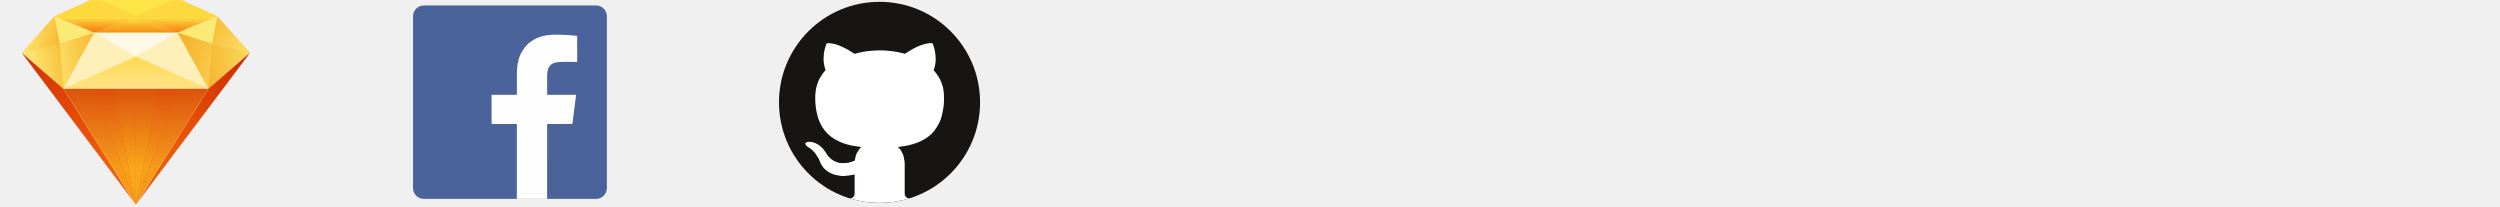
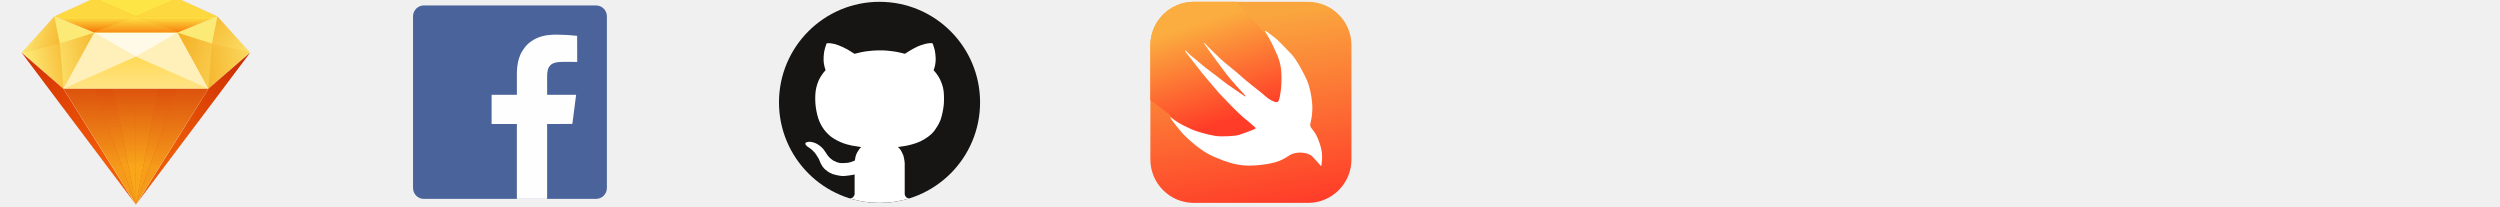
<svg xmlns="http://www.w3.org/2000/svg" width="1380px" height="114px" viewBox="0 0 1380 114" version="1.1">
  <defs>
    <linearGradient x1="50%" y1="227.264%" x2="50%" y2="0%" id="linearGradient-1">
      <stop stop-color="#BAB6B6" offset="0%" />
      <stop stop-color="#362C2C" offset="100%" />
    </linearGradient>
    <linearGradient x1="134.574%" y1="50%" x2="-9.55%" y2="19.28%" id="linearGradient-2">
      <stop stop-color="#CAC8C8" offset="0%" />
      <stop stop-color="#5A4F4F" offset="100%" />
    </linearGradient>
    <linearGradient x1="110.992%" y1="58.427%" x2="-17.392%" y2="30.12%" id="linearGradient-3">
      <stop stop-color="#E9E9E9" offset="0%" />
      <stop stop-color="#705454" offset="100%" />
    </linearGradient>
    <linearGradient x1="100%" y1="50%" x2="-14.812%" y2="76.896%" id="linearGradient-4">
      <stop stop-color="#D4CECE" offset="0%" />
      <stop stop-color="#554343" offset="100%" />
    </linearGradient>
    <linearGradient x1="214.156%" y1="94.552%" x2="0%" y2="7.921%" id="linearGradient-5">
      <stop stop-color="#CAC8C8" offset="0%" />
      <stop stop-color="#473D3D" offset="100%" />
    </linearGradient>
    <linearGradient x1="191.651%" y1="25.015%" x2="-45.546%" y2="50%" id="linearGradient-6">
      <stop stop-color="#E9E9E9" offset="0%" />
      <stop stop-color="#393232" offset="100%" />
    </linearGradient>
    <linearGradient x1="130.642%" y1="116.549%" x2="-19.066%" y2="20.993%" id="linearGradient-7">
      <stop stop-color="#D4CECE" offset="0%" />
      <stop stop-color="#625353" offset="100%" />
    </linearGradient>
    <linearGradient x1="50%" y1="0%" x2="50%" y2="100%" id="linearGradient-8">
      <stop stop-color="#D5D4D4" offset="0%" />
      <stop stop-color="#2C2727" offset="100%" />
    </linearGradient>
    <linearGradient x1="50%" y1="0%" x2="50%" y2="100%" id="linearGradient-9">
      <stop stop-color="#D5D4D4" offset="0%" />
      <stop stop-color="#1C1616" offset="100%" />
    </linearGradient>
    <linearGradient x1="50%" y1="0%" x2="50%" y2="100%" id="linearGradient-10">
      <stop stop-color="#DBD8D8" offset="0%" />
      <stop stop-color="#4D3F3F" offset="100%" />
    </linearGradient>
    <linearGradient x1="0%" y1="67.889%" x2="0%" y2="-28.647%" id="linearGradient-11">
      <stop stop-color="#DAD9D9" offset="0%" />
      <stop stop-color="#514949" offset="100%" />
    </linearGradient>
    <linearGradient x1="0%" y1="66.321%" x2="0%" y2="-27.664%" id="linearGradient-12">
      <stop stop-color="#E0DFDF" offset="0%" />
      <stop stop-color="#4C4141" offset="100%" />
    </linearGradient>
    <linearGradient x1="0%" y1="67.543%" x2="0%" y2="-27.437%" id="linearGradient-13">
      <stop stop-color="#E9E9E9" offset="0%" />
      <stop stop-color="#4C4545" offset="100%" />
    </linearGradient>
    <linearGradient x1="100%" y1="0%" x2="26.901%" y2="74.186%" id="linearGradient-14">
      <stop stop-color="#7A6969" offset="0%" />
      <stop stop-color="#DCC9C9" offset="100%" />
    </linearGradient>
    <linearGradient x1="34.146%" y1="63.532%" x2="100%" y2="0%" id="linearGradient-15">
      <stop stop-color="#CAC6C6" offset="0%" />
      <stop stop-color="#655B5B" offset="100%" />
+     </linearGradient>
+     <linearGradient x1="66.575%" y1="5.001%" x2="81.452%" y2="98.325%" id="linearGradient-16">
+       <stop stop-color="#FAA63E" offset="0%" />
+       <stop stop-color="#FF3D29" offset="100%" />
+     </linearGradient>
+     <linearGradient x1="35.075%" y1="16.017%" x2="57.687%" y2="87.81%" id="linearGradient-17">
+       <stop stop-color="#FBAD3F" offset="0%" />
+       <stop stop-color="#FF3C28" offset="100%" />
    </linearGradient>
  </defs>
  <g id="All" stroke="none" stroke-width="1" fill="none" fill-rule="evenodd">
    <g id="All_logo">
      <g id="sketch" transform="translate(12, -1)">
        <g id="layer-1">
          <polygon id="Rectangle-1" fill="#FFE898" points="40 19 86 19 103 50 23 50" />
          <polygon id="Rectangle-2" fill="#F8CA4A" points="18 10 40 19 23 50 0 30" />
          <polygon id="Rectangle-2-Copy" fill="#F8CA4A" transform="translate(106, 30) scale(-1, 1) translate(-106, -30) " points="104 10 126 19 109 50 86 30" />
          <polygon id="Polygon-1" fill="#FAB32A" points="86 8.8817842e-16 108 10 86 19 40 19 18 10 40 8.8817842e-16" />
          <polygon id="Polygon-2" fill="#D33A04" points="0 30.159 23 50 63 114" />
          <polygon id="Polygon-2-Copy" fill="#D33A04" transform="translate(94.5, 72.07952) scale(-1, 1) translate(-94.5, -72.07952) " points="63 30.159 86 50 126 114" />
          <polygon id="Polygon-2-Copy-2" fill="#DE5B0F" transform="translate(63.006, 82) scale(-1, 1) translate(-63.006, -82) " points="23.012 50 103 50 63.012 114" />
        </g>
        <g id="layer-2" style="mix-blend-mode: overlay;">
          <g id="A" transform="translate(23, 19)">
            <polygon id="Polygon-5" fill="#ABA8A8" points="17 0 40 13.27 0 31" />
            <polygon id="Polygon-5-Copy" fill="#ABA8A8" transform="translate(60, 15.5) scale(-1, 1) translate(-60, -15.5) " points="57 0 80 13.27 40 31" />
            <polygon id="Polygon-5-Copy-2" fill="#E2E2E2" transform="translate(40, 6.634863) scale(-1, 1) translate(-40, -6.634863) " points="63 0 40 13.27 17 0" />
            <polygon id="Polygon-5-Copy-3" fill="url(#linearGradient-1)" transform="translate(40, 22.13486) scale(-1, 1) translate(-40, -22.13486) " points="80 31 40 13.27 0 31" />
          </g>
          <g id="B" transform="translate(0, 10)">
            <polygon id="Polygon-5-Copy-4" fill="url(#linearGradient-2)" transform="translate(30.5, 24.5) scale(-1, 1) translate(-30.5, -24.5) " points="38 40 21 9 40 15" />
            <polygon id="Polygon-5-Copy-5" fill="url(#linearGradient-3)" transform="translate(11.5, 27.5) scale(-1, 1) translate(-11.5, -27.5) " points="0 40 23 20 2 15" />
            <polygon id="Polygon-5-Copy-6" fill="url(#linearGradient-4)" transform="translate(10.5, 10) scale(-1, 1) translate(-10.5, -10) " points="3 0 21 20 2.22044605e-16 15" />
            <polygon id="Polygon-5-Copy-7" fill="#CDCDCD" transform="translate(29, 7.5) scale(-1, 1) translate(-29, -7.5) " points="40 0 18 9 37 15" />
          </g>
          <g id="C" transform="translate(106, 30) scale(-1, 1) translate(-106, -30) translate(86, 10)">
            <polygon id="Polygon-5-Copy-4" fill="url(#linearGradient-5)" transform="translate(30.5, 24.5) scale(-1, 1) translate(-30.5, -24.5) " points="38 40 21 9 40 15" />
            <polygon id="Polygon-5-Copy-5" fill="url(#linearGradient-6)" transform="translate(11.5, 27.5) scale(-1, 1) translate(-11.5, -27.5) " points="0 40 23 20 2 15" />
            <polygon id="Polygon-5-Copy-6" fill="url(#linearGradient-7)" transform="translate(10.5, 10) scale(-1, 1) translate(-10.5, -10) " points="3 0 21 20 2.22044605e-16 15" />
            <polygon id="Polygon-5-Copy-7" fill="#CDCDCD" transform="translate(29, 7.5) scale(-1, 1) translate(-29, -7.5) " points="40 0 18 9 37 15" />
          </g>
          <g id="D" transform="translate(18, 0)">
            <polygon id="Polygon-5-Copy-8" fill="url(#linearGradient-8)" transform="translate(67.5, 14.5) scale(-1, 1) translate(-67.5, -14.5) " points="90 10 67 19 45 10" />
            <polygon id="Polygon-5-Copy-9" fill="#C1C0C0" transform="translate(67.5, 5) scale(-1, 1) translate(-67.5, -5) " points="90 10 67 0 45 10" />
            <polygon id="Polygon-5-Copy-10" fill="#D4D4D4" transform="translate(45, 5) scale(-1, 1) translate(-45, -5) " points="45 10 22 -1.11022302e-16 68 -1.11022302e-16" />
            <polygon id="Polygon-5-Copy-11" fill="#C1C0C0" transform="translate(22.5, 5) scale(-1, 1) translate(-22.5, -5) " points="2.84217095e-14 10 45 10 23 -1.11022302e-16" />
            <polygon id="Polygon-5-Copy-12" fill="url(#linearGradient-9)" transform="translate(22.5, 14.5) scale(-1, 1) translate(-22.5, -14.5) " points="2.84217095e-14 10 45 10 23 19" />
            <polygon id="Polygon-5-Copy-13" fill="url(#linearGradient-10)" transform="translate(45, 14.5) scale(-1, 1) translate(-45, -14.5) " points="45 10 22 19 68 19" />
          </g>
          <g id="E" transform="translate(23, 50)">
            <polygon id="Polygon-5-Copy-14" fill="url(#linearGradient-11)" transform="translate(20, 32) scale(-1, 1) translate(-20, -32) " points="-2.84217094e-14 64 23 0 40 0" />
            <polygon id="Polygon-5-Copy-15" fill="url(#linearGradient-12)" transform="translate(28.5, 32) scale(-1, 1) translate(-28.5, -32) " points="17 64 40 0 29.391 0" />
            <polygon id="Polygon-5-Copy-16" fill="url(#linearGradient-13)" transform="translate(33.80442, 32) scale(-1, 1) translate(-33.80442, -32) " points="27.609 64 27.609 0 40 0" />
            <polygon id="Polygon-5-Copy-19" fill="url(#linearGradient-11)" points="40 64 63 0 80 0" />
            <polygon id="Polygon-5-Copy-18" fill="url(#linearGradient-12)" points="40 64 63 0 52.391 0" />
            <polygon id="Polygon-5-Copy-17" fill="url(#linearGradient-13)" points="40 64 40 0 52.391 0" />
          </g>
          <g id="F" transform="translate(0, 30)">
            <polygon id="Polygon-5-Copy-20" fill="url(#linearGradient-14)" transform="translate(31.5, 42) scale(-1, 1) translate(-31.5, -42) " points="-2.84217094e-14 84 63 0 40 20" />
            <polygon id="Polygon-5-Copy-21" fill="url(#linearGradient-15)" points="63 84 126 0 103 20" />
          </g>
        </g>
      </g>
      <g id="facebook" transform="translate(228, 3)">
        <rect id="Rectangle-4" fill="#4A639A" x="0" y="0" width="107" height="106.79" rx="6" />
        <polygon id="Path-1" fill="#FEFEFE" points="57.313 106.783 57.31 65.444 43.366 65.44 43.364 49.327 57.312 49.326 90.024 49.329 87.938 65.416 74.021 65.445 74.014 106.762" />
        <path d="M74.031,50.333 L74.012,38.977 C74.012,38.977 73.97,35.553 75.027,34.002 C76.083,32.451 76.943,32.097 78.026,31.728 C79.11,31.36 79.318,31.378 81.035,31.216 C82.752,31.053 90.617,31.201 90.617,31.201 L90.579,16.788 C90.579,16.788 84.998,16.201 82.024,16.201 C79.05,16.201 78.924,16.048 77.009,16.162 C75.094,16.276 72.876,16.515 71.023,17.073 C69.17,17.631 67.041,18.453 65.009,19.975 C62.977,21.497 62.282,22.217 60.425,24.99 C58.567,27.764 58.041,30.961 57.795,32.011 C57.55,33.062 57.315,35.611 57.315,37.02 C57.315,38.429 57.319,50.313 57.319,50.313 L74.031,50.333 Z" id="Path-2" fill="#FEFEFE" />
      </g>
      <g id="github" transform="translate(430, 1)">
        <path d="M55.5,111 C86.152,111 111,86.152 111,55.5 C111,24.848 86.152,0 55.5,0 C24.848,0 0,24.848 0,55.5 C0,86.152 24.848,111 55.5,111 Z" id="Oval-1" fill="#161514" />
        <path d="M38.974,108.498 C40.183,108.491 40.768,108.013 40.937,107.807 C41.39,107.25 41.75,106.68 41.75,106.018 L41.75,95.304 C40.98,95.489 39.828,95.718 38.231,95.918 C34.868,96.34 34.584,96.211 31.637,95.635 C28.69,95.059 27.097,93.864 25.676,92.698 C24.255,91.531 23.618,90.298 23.073,89.284 C22.528,88.271 22.216,87.01 21.84,86.451 C21.464,85.893 20.221,83.801 19.768,83.304 C19.315,82.806 18.074,81.469 17.215,80.936 C16.356,80.404 15.07,79.497 14.82,79.02 C14.57,78.543 14.488,78.543 14.596,78.064 C14.704,77.585 15.287,77.452 16.37,77.284 C17.452,77.116 19.669,77.658 20.98,78.439 C22.292,79.22 24.165,80.54 25.306,82.449 C26.447,84.357 27.322,85.373 27.696,85.776 C28.07,86.179 29.279,87.235 29.946,87.608 C30.612,87.98 32.782,89.022 34.115,89.022 C35.448,89.022 35.988,89.068 37.646,88.899 C39.304,88.731 40.476,88.152 41.631,87.717 C41.713,87.687 41.796,87.656 41.881,87.627 C41.952,87.044 42.044,86.485 42.141,86.075 C42.347,85.205 42.386,84.126 44.152,81.573 C44.564,80.976 44.979,80.526 45.394,80.181 C45.074,80.132 41.298,79.555 40.251,79.363 C39.158,79.161 36.065,78.42 33.748,77.35 C31.431,76.28 29.336,75.026 28.134,73.977 C26.932,72.928 25.155,71.189 23.897,69.091 C22.64,66.993 21.806,65.064 21.153,62.488 C20.5,59.912 20.007,56.89 20.007,53.609 C20.007,50.328 20.24,48.327 21.09,45.556 C21.94,42.785 23.318,40.744 24.56,39.084 C24.943,38.574 25.348,38.117 25.726,37.729 C25.726,37.729 25.725,37.728 25.725,37.727 C25.567,37.294 25.456,36.983 25.197,36.057 C24.937,35.131 24.622,33.426 24.622,31.985 C24.622,30.545 24.655,29.508 24.88,27.973 C24.99,27.228 25.259,26.045 25.575,25.008 C25.911,23.907 26.29,22.972 26.29,22.972 L26.504,22.914 C26.504,22.914 26.966,22.82 27.697,22.836 C28.08,22.844 28.537,22.911 29.041,22.975 C30.509,23.16 31.733,23.553 32.963,24.029 C34.193,24.504 36.738,25.645 38.059,26.442 C39.381,27.239 41.633,28.676 41.633,28.676 L41.619,28.716 C43.185,28.299 47.021,27.339 49.806,27.14 C53.385,26.883 51.406,26.889 55.04,26.807 C58.674,26.725 60.905,27.08 63.117,27.351 C65.319,27.62 67.992,28.307 69.53,28.679 C69.779,28.513 72.291,26.847 73.701,26.115 C75.186,25.344 76.343,24.654 78.157,24.019 C79.97,23.384 81.383,23.01 82.978,22.854 C84.573,22.698 84.836,22.991 84.836,22.991 C84.836,22.991 85.768,25.589 86.038,26.988 C86.309,28.386 86.381,29.265 86.481,30.915 C86.58,32.565 86.312,34.225 86.175,34.966 C86.038,35.707 85.625,37.208 85.388,37.694 C85.382,37.706 85.372,37.719 85.357,37.734 C85.371,37.75 85.385,37.766 85.399,37.782 C87.413,40.062 88.669,41.921 89.826,44.984 C90.983,48.048 91.097,50.535 91.097,53.977 C91.097,57.419 90.565,59.893 89.839,63.006 C89.113,66.119 87.803,68.223 85.987,70.853 C84.17,73.484 80.756,75.784 78.042,77.044 C75.328,78.305 71.998,79.132 69.852,79.528 C68.728,79.735 67.266,79.95 65.684,80.157 C66.454,80.801 67.142,81.601 67.603,82.569 C68.865,85.218 68.618,84.493 68.95,86.075 C69.227,87.391 69.355,88.185 69.39,89 L69.4,89 L69.4,106.018 C69.4,106.691 69.593,107.026 70.151,107.807 C70.34,108.072 71.08,108.446 72.041,108.493 C66.817,110.122 61.261,111 55.5,111 C49.745,111 44.194,110.124 38.974,108.498 Z" id="Combined-Shape" fill="#FFFFFF" />
      </g>
+       <g id="swift" transform="translate(635, 1)">
+         <rect id="Rectangle-6" fill="url(#linearGradient-16)" x="0" y="0" width="111" height="111" rx="24" />
+         <path d="M0,54.276 L10.371,62.034 C16.775,70.142 26.77,75.422 38,75.422 C43.308,75.422 50.493,74.38 55,72.326 C58.7,70.64 61.987,67.838 64.843,65.065 C71.176,58.912 73,50.389 73,41 C73,33.199 70.295,26.011 65.747,20.274 L65.81,20.201 L47.337,5.32907052e-15 L24,0 C10.744,0 0,10.745 0,24 L0,54.276 Z" id="Combined-Shape" fill="url(#linearGradient-17)" />
+         <path d="M94.287,90.796 C94.287,90.796 95.347,86.187 94.421,81.722 C93.495,77.256 91.749,73.536 90.425,71.709 C89.102,69.883 87.835,69.044 88.361,66.955 C88.888,64.865 89.639,61.393 89.364,56.719 C89.09,52.045 87.838,46.563 86.557,43.55 C85.276,40.537 80.729,31.773 77.745,28.772 C74.76,25.77 70.456,20.994 67.898,19.193 C65.339,17.392 62.043,14.29 63.853,17.16 C65.663,20.03 68.35,25.288 70.268,29.975 C72.187,34.661 72.393,38.509 72.393,42.454 C72.393,46.4 71.833,52.201 70.78,54.682 C69.728,57.164 63.689,52.452 62.806,51.506 C61.922,50.56 52.975,43.82 50.325,41.284 C47.674,38.748 40.362,33.208 38.192,30.99 C36.022,28.772 31.819,24.906 31.001,23.897 C30.184,22.887 28.886,21.673 30.112,23.668 C31.339,25.663 38.962,35.745 40.517,37.958 C42.072,40.171 46.649,45.574 47.813,46.783 C48.976,47.993 51.384,50.632 51.924,51.215 C52.464,51.797 53.336,53.079 51.216,51.506 C49.096,49.933 42.204,45.539 39.953,43.609 C37.703,41.68 30.116,36.316 27.615,34.029 C25.114,31.742 22.039,29.649 20.497,27.905 C18.955,26.161 18.812,26.588 19.512,27.68 C20.212,28.772 25.379,35.074 26.612,36.824 C27.846,38.575 36.091,48.33 37.946,50.415 C39.8,52.5 48.856,61.733 50.729,63.288 C52.602,64.843 56.457,68.001 57.41,68.906 C58.363,69.812 58.116,69.905 57.763,70.171 C57.41,70.436 50.566,72.953 48.814,73.509 C47.063,74.065 39.686,74.577 36.007,74.043 C32.328,73.509 25.343,71.633 22.534,70.27 C19.725,68.906 16.474,67.594 13.556,65.441 C10.637,63.288 10.774,63.535 11.327,64.488 C11.88,65.441 16.831,71.773 18.543,73.457 C20.256,75.141 27.709,82.438 34.828,85.415 C41.947,88.392 48.42,91.045 57.79,90.311 C67.16,89.578 71.711,88.208 76.32,85.034 C80.93,81.859 87.462,83.455 89.19,85.164 C90.918,86.873 94.287,90.796 94.287,90.796 Z" id="Path-7" fill="#FFFFFF" />
+       </g>
    </g>
  </g>
</svg>
